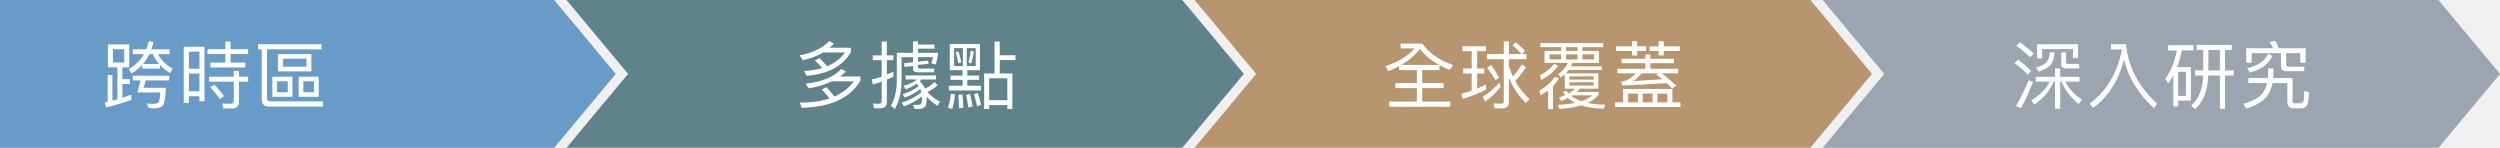
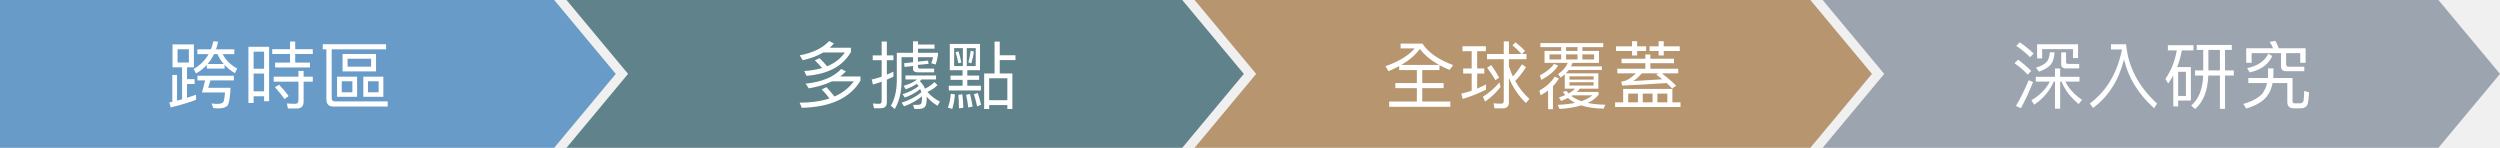
<svg xmlns="http://www.w3.org/2000/svg" width="812px" height="48px" viewBox="0 0 812 48" version="1.1">
  <defs />
  <g id="t1_2_chart" stroke="none" stroke-width="1" fill="none" fill-rule="evenodd">
    <g id="Group-4">
      <polygon id="Rectangle-13-Copy-4" fill="#689BC8" points="0 0 180 0 200 24 180 48 0 48" />
      <polygon id="Combined-Shape" fill="#60828B" points="184 48 204 24 184 0 384 0 404 24 384 48" />
      <polygon id="Combined-Shape-Copy" fill="#B7956F" points="388 48 408 24 388 0 588 0 608 24 588 48" />
      <polygon id="Combined-Shape-Copy-2" fill="#9CA4AF" points="592 48 612 24 592 0 792 0 812 24 792 48" />
-       <path d="M35.04,14.424 L41.976,14.424 L41.976,21.864 L39.744,21.864 L39.744,25.704 L42.216,25.704 L42.216,27.288 L39.744,27.288 L39.744,31.776 C40.752,31.44 41.736,31.104 42.672,30.768 L42.672,32.424 C40.32,33.288 37.584,34.128 34.464,34.896 L33.984,33.288 C34.32,33.192 34.632,33.12 34.968,33.072 L34.968,24.336 L36.504,24.336 L36.504,32.688 C37.08,32.544 37.608,32.4 38.136,32.256 L38.136,21.864 L35.04,21.864 L35.04,14.424 Z M40.344,20.304 L40.344,16.008 L36.672,16.008 L36.672,20.304 L40.344,20.304 Z M43.104,16.032 L47.496,16.032 C47.832,15.168 48.12,14.304 48.312,13.392 L49.848,13.56 C49.656,14.424 49.416,15.264 49.152,16.032 L55.104,16.032 L55.104,17.592 L51.336,17.592 C52.344,19.56 53.904,21.096 56.04,22.248 L55.296,23.76 C53.976,22.992 52.848,22.08 51.936,21.072 L51.936,22.272 L46.176,22.272 L46.176,21.096 C45.168,22.2 43.992,23.112 42.672,23.856 L41.88,22.416 C43.992,21.192 45.624,19.584 46.752,17.592 L43.104,17.592 L43.104,16.032 Z M51.672,20.784 C50.808,19.824 50.136,18.744 49.656,17.592 L48.504,17.592 C47.928,18.792 47.232,19.848 46.44,20.784 L51.672,20.784 Z M43.128,24.6 L54.96,24.6 L54.96,26.112 L47.352,26.112 L46.632,28.512 L53.88,28.512 C53.736,31.752 53.4,33.696 52.872,34.32 C52.344,34.896 51.336,35.208 49.848,35.208 C49.248,35.208 48.72,35.16 48.264,35.064 L47.712,33.6 C48.384,33.696 48.984,33.744 49.512,33.744 C50.592,33.744 51.264,33.528 51.528,33.144 C51.768,32.712 51.96,31.68 52.08,30.024 L44.616,30.024 L45.624,26.112 L43.128,26.112 L43.128,24.6 Z M73.2,13.488 L74.88,13.488 L74.88,15.984 L80.592,15.984 L80.592,17.544 L74.88,17.544 L74.88,20.328 L79.68,20.328 L79.68,21.912 L68.352,21.912 L68.352,20.328 L73.2,20.328 L73.2,17.544 L67.416,17.544 L67.416,15.984 L73.2,15.984 L73.2,13.488 Z M67.896,24.912 L75.936,24.912 L75.936,23.04 L77.616,23.04 L77.616,24.912 L80.592,24.912 L80.592,26.52 L77.616,26.52 L77.616,32.952 C77.616,34.464 76.896,35.232 75.456,35.232 L72.528,35.232 L72.168,33.6 C73.128,33.672 74.016,33.72 74.88,33.72 C75.576,33.72 75.936,33.312 75.936,32.52 L75.936,26.52 L67.896,26.52 L67.896,24.912 Z M69.648,27.504 C70.992,28.92 72.024,30.168 72.744,31.224 L71.4,32.184 C70.632,31.032 69.6,29.736 68.304,28.32 L69.648,27.504 Z M66.408,15.192 L66.408,32.88 L64.776,32.88 L64.776,31.272 L61.368,31.272 L61.368,33.456 L59.688,33.456 L59.688,15.192 L66.408,15.192 Z M61.368,29.664 L64.776,29.664 L64.776,23.88 L61.368,23.88 L61.368,29.664 Z M61.368,22.32 L64.776,22.32 L64.776,16.776 L61.368,16.776 L61.368,22.32 Z M90.264,17.544 L101.136,17.544 L101.136,23.184 L90.264,23.184 L90.264,17.544 Z M99.528,21.648 L99.528,19.08 L91.896,19.08 L91.896,21.648 L99.528,21.648 Z M88.464,24.912 L94.992,24.912 L94.992,31.44 L88.464,31.44 L88.464,24.912 Z M93.456,29.976 L93.456,26.4 L90,26.4 L90,29.976 L93.456,29.976 Z M97.008,24.912 L103.512,24.912 L103.512,31.44 L97.008,31.44 L97.008,24.912 Z M101.976,29.976 L101.976,26.4 L98.52,26.4 L98.52,29.976 L101.976,29.976 Z M83.832,14.352 L104.4,14.352 L104.4,16.032 L86.736,16.032 L86.736,31.872 C86.736,32.568 87.072,32.928 87.792,32.928 L104.904,32.928 L104.904,34.608 L87.312,34.608 C85.776,34.608 85.008,33.816 85.008,32.256 L85.008,16.032 L83.832,16.032 L83.832,14.352 Z" id="跨時區" fill="#FFFFFF" />
+       <path d="M56.04,14.424 L62.976,14.424 L62.976,21.864 L60.744,21.864 L60.744,25.704 L63.216,25.704 L63.216,27.288 L60.744,27.288 L60.744,31.776 C61.752,31.44 62.736,31.104 63.672,30.768 L63.672,32.424 C61.32,33.288 58.584,34.128 55.464,34.896 L54.984,33.288 C55.32,33.192 55.632,33.12 55.968,33.072 L55.968,24.336 L57.504,24.336 L57.504,32.688 C58.08,32.544 58.608,32.4 59.136,32.256 L59.136,21.864 L56.04,21.864 L56.04,14.424 Z M61.344,20.304 L61.344,16.008 L57.672,16.008 L57.672,20.304 L61.344,20.304 Z M64.104,16.032 L68.496,16.032 C68.832,15.168 69.12,14.304 69.312,13.392 L70.848,13.56 C70.656,14.424 70.416,15.264 70.152,16.032 L76.104,16.032 L76.104,17.592 L72.336,17.592 C73.344,19.56 74.904,21.096 77.04,22.248 L76.296,23.76 C74.976,22.992 73.848,22.08 72.936,21.072 L72.936,22.272 L67.176,22.272 L67.176,21.096 C66.168,22.2 64.992,23.112 63.672,23.856 L62.88,22.416 C64.992,21.192 66.624,19.584 67.752,17.592 L64.104,17.592 L64.104,16.032 Z M72.672,20.784 C71.808,19.824 71.136,18.744 70.656,17.592 L69.504,17.592 C68.928,18.792 68.232,19.848 67.44,20.784 L72.672,20.784 Z M64.128,24.6 L75.96,24.6 L75.96,26.112 L68.352,26.112 L67.632,28.512 L74.88,28.512 C74.736,31.752 74.4,33.696 73.872,34.32 C73.344,34.896 72.336,35.208 70.848,35.208 C70.248,35.208 69.72,35.16 69.264,35.064 L68.712,33.6 C69.384,33.696 69.984,33.744 70.512,33.744 C71.592,33.744 72.264,33.528 72.528,33.144 C72.768,32.712 72.96,31.68 73.08,30.024 L65.616,30.024 L66.624,26.112 L64.128,26.112 L64.128,24.6 Z M94.2,13.488 L95.88,13.488 L95.88,15.984 L101.592,15.984 L101.592,17.544 L95.88,17.544 L95.88,20.328 L100.68,20.328 L100.68,21.912 L89.352,21.912 L89.352,20.328 L94.2,20.328 L94.2,17.544 L88.416,17.544 L88.416,15.984 L94.2,15.984 L94.2,13.488 Z M88.896,24.912 L96.936,24.912 L96.936,23.04 L98.616,23.04 L98.616,24.912 L101.592,24.912 L101.592,26.52 L98.616,26.52 L98.616,32.952 C98.616,34.464 97.896,35.232 96.456,35.232 L93.528,35.232 L93.168,33.6 C94.128,33.672 95.016,33.72 95.88,33.72 C96.576,33.72 96.936,33.312 96.936,32.52 L96.936,26.52 L88.896,26.52 L88.896,24.912 Z M90.648,27.504 C91.992,28.92 93.024,30.168 93.744,31.224 L92.4,32.184 C91.632,31.032 90.6,29.736 89.304,28.32 L90.648,27.504 Z M87.408,15.192 L87.408,32.88 L85.776,32.88 L85.776,31.272 L82.368,31.272 L82.368,33.456 L80.688,33.456 L80.688,15.192 L87.408,15.192 Z M82.368,29.664 L85.776,29.664 L85.776,23.88 L82.368,23.88 L82.368,29.664 Z M82.368,22.32 L85.776,22.32 L85.776,16.776 L82.368,16.776 L82.368,22.32 Z M111.264,17.544 L122.136,17.544 L122.136,23.184 L111.264,23.184 L111.264,17.544 Z M120.528,21.648 L120.528,19.08 L112.896,19.08 L112.896,21.648 L120.528,21.648 Z M109.464,24.912 L115.992,24.912 L115.992,31.44 L109.464,31.44 L109.464,24.912 Z M114.456,29.976 L114.456,26.4 L111,26.4 L111,29.976 L114.456,29.976 Z M118.008,24.912 L124.512,24.912 L124.512,31.44 L118.008,31.44 L118.008,24.912 Z M122.976,29.976 L122.976,26.4 L119.52,26.4 L119.52,29.976 L122.976,29.976 Z M104.832,14.352 L125.4,14.352 L125.4,16.032 L107.736,16.032 L107.736,31.872 C107.736,32.568 108.072,32.928 108.792,32.928 L125.904,32.928 L125.904,34.608 L108.312,34.608 C106.776,34.608 106.008,33.816 106.008,32.256 L106.008,16.032 L104.832,16.032 L104.832,14.352 Z" id="跨時區" fill="#FFFFFF" />
      <path d="M269.324,13.32 L270.86,14.136 C270.428,14.616 269.972,15.072 269.492,15.504 L276.38,15.504 L276.38,16.872 C273.788,21.48 268.964,24.072 261.956,24.624 L261.212,23.064 C263.372,22.92 265.292,22.608 267.02,22.104 C266.276,21.192 265.484,20.352 264.668,19.608 L266.18,18.888 C267.044,19.704 267.86,20.568 268.628,21.528 C271.124,20.52 273.068,19.008 274.412,17.04 L267.404,17.04 C265.532,18.144 263.324,18.984 260.756,19.56 L259.748,17.976 C264.02,17.16 267.212,15.624 269.324,13.32 Z M268.412,28.32 C269.324,29.256 270.212,30.264 271.028,31.344 C273.692,30.192 275.78,28.536 277.316,26.424 L270.212,26.424 C268.1,27.432 265.604,28.2 262.7,28.704 L261.668,27.168 C266.9,26.64 270.764,25.032 273.26,22.392 L274.748,23.208 C274.172,23.784 273.572,24.336 272.9,24.84 L279.476,24.84 L279.476,26.208 C276.068,31.872 269.732,34.8 260.42,35.016 L259.724,33.36 C263.468,33.336 266.708,32.88 269.42,31.968 C268.604,30.888 267.764,29.904 266.876,29.04 L268.412,28.32 Z M296.564,18.576 L292.82,18.576 L292.82,26.328 C292.82,29.88 292.076,32.928 290.612,35.424 L289.364,34.32 C290.588,32.256 291.236,29.592 291.284,26.376 L291.284,17.16 L296.54,17.16 L296.54,13.416 L298.172,13.416 L298.172,14.472 L303.524,14.472 L303.524,15.816 L298.172,15.816 L298.172,17.16 L304.652,17.16 L304.652,17.88 C304.484,18.912 304.244,19.944 303.908,20.952 L302.468,20.544 C302.708,19.944 302.9,19.296 303.068,18.576 L298.148,18.576 L298.148,20.016 L301.436,19.68 L301.604,20.736 L298.148,21.072 L298.148,21.672 C298.148,22.056 298.34,22.272 298.724,22.272 L303.404,22.272 L303.404,23.496 L298.1,23.496 C297.068,23.496 296.564,23.112 296.564,22.368 L296.564,21.432 L293.804,21.744 L293.636,20.544 L296.564,20.208 L296.564,18.576 Z M303.524,26.664 L304.508,27.648 C303.548,28.608 302.444,29.328 301.22,29.856 C302.276,31.08 303.62,32.136 305.276,33 L304.508,34.344 C303.092,33.504 301.916,32.52 300.98,31.368 C300.98,31.416 301.004,31.488 301.004,31.56 C301.004,32.952 300.86,33.936 300.572,34.488 C300.236,35.064 299.492,35.376 298.34,35.376 L297.02,35.376 L296.54,34.056 L298.124,34.056 C298.7,34.032 299.06,33.888 299.204,33.624 C299.372,33.264 299.468,32.568 299.468,31.56 C299.468,31.44 299.444,31.344 299.444,31.296 C297.74,32.688 295.796,33.768 293.636,34.536 L292.844,33.36 C295.34,32.568 297.476,31.44 299.252,29.976 C299.156,29.592 299.036,29.232 298.892,28.92 C297.428,30.12 295.748,31.032 293.876,31.68 L293.156,30.6 C295.172,29.976 296.924,29.088 298.364,27.984 C298.172,27.696 297.98,27.456 297.764,27.216 C296.804,27.888 295.604,28.488 294.188,29.016 L293.492,27.888 C295.532,27.264 296.996,26.568 297.86,25.8 L294.092,25.8 L294.092,24.504 L304.028,24.504 L304.028,25.8 L299.3,25.8 C299.132,25.992 298.964,26.184 298.772,26.376 C299.516,27.096 300.068,27.888 300.428,28.8 C301.508,28.32 302.54,27.6 303.524,26.664 Z M283.46,18 L286.364,18 L286.364,13.488 L288.044,13.488 L288.044,18 L290.18,18 L290.18,19.56 L288.044,19.56 L288.044,24.24 C288.764,23.952 289.484,23.616 290.18,23.256 L290.18,24.912 C289.46,25.248 288.764,25.584 288.044,25.872 L288.044,33.264 C288.044,34.512 287.372,35.16 286.052,35.16 L283.868,35.16 L283.532,33.6 C284.204,33.672 284.876,33.72 285.5,33.72 C286.076,33.72 286.364,33.432 286.364,32.856 L286.364,26.544 C285.452,26.88 284.492,27.168 283.532,27.456 L283.124,25.824 C284.228,25.584 285.308,25.272 286.364,24.888 L286.364,19.56 L283.46,19.56 L283.46,18 Z M308.732,24.552 L312.644,24.552 L312.644,22.8 L308.492,22.8 L308.492,14.28 L318.308,14.28 L318.308,22.8 L314.18,22.8 L314.18,24.552 L318.02,24.552 L318.02,25.944 L314.18,25.944 L314.18,27.84 L318.596,27.84 L318.596,29.376 L308.18,29.376 L308.18,27.84 L312.644,27.84 L312.644,25.944 L308.732,25.944 L308.732,24.552 Z M308.804,30.48 L310.148,30.648 C310.028,32.424 309.74,33.984 309.284,35.376 L307.868,34.944 C308.372,33.648 308.684,32.16 308.804,30.48 Z M312.572,30.624 C312.716,31.68 312.836,33.144 312.884,35.016 L311.468,35.184 C311.42,33.288 311.372,31.824 311.276,30.792 L312.572,30.624 Z M317.588,30.216 C318.044,31.608 318.404,32.904 318.644,34.056 L317.372,34.536 C317.084,33.192 316.724,31.872 316.316,30.576 L317.588,30.216 Z M315.068,30.528 C315.38,31.776 315.668,33.12 315.908,34.608 L314.492,34.896 C314.3,33.36 314.084,31.992 313.796,30.792 L315.068,30.528 Z M316.916,21.456 L316.916,15.624 L314.012,15.624 L314.012,21.456 L316.916,21.456 Z M312.74,21.456 L312.74,15.624 L309.908,15.624 L309.908,21.456 L312.74,21.456 Z M315.284,16.464 L316.292,16.728 C316.148,18.072 315.86,19.368 315.476,20.592 L314.516,20.256 C314.876,19.056 315.14,17.808 315.284,16.464 Z M311.324,16.68 C311.66,17.736 311.972,18.936 312.26,20.304 L311.3,20.568 C311.036,19.32 310.724,18.12 310.364,16.968 L311.324,16.68 Z M323.036,13.512 L324.716,13.512 L324.716,17.952 L329.828,17.952 L329.828,19.512 L324.716,19.512 L324.716,23.856 L328.82,23.856 L328.82,35.4 L327.188,35.4 L327.188,34.128 L321.284,34.128 L321.284,35.4 L319.652,35.4 L319.652,23.856 L323.036,23.856 L323.036,13.512 Z M321.284,32.544 L327.188,32.544 L327.188,25.416 L321.284,25.416 L321.284,32.544 Z" id="多據點" fill="#FFFFFF" />
      <path d="M454.46,21.48 C453.38,22.056 452.228,22.608 450.98,23.112 L449.996,21.504 C454.316,19.992 457.484,18.072 459.5,15.72 L454.916,15.72 L454.916,14.16 L461.996,14.16 C463.916,17.064 467.228,19.392 471.98,21.144 L470.828,22.704 C469.628,22.224 468.548,21.696 467.54,21.168 L467.54,22.752 L461.948,22.752 L461.948,26.976 L468.884,26.976 L468.884,28.632 L461.948,28.632 L461.948,32.976 L471.068,32.976 L471.068,34.68 L451.196,34.68 L451.196,32.976 L460.196,32.976 L460.196,28.632 L453.212,28.632 L453.212,26.976 L460.196,26.976 L460.196,22.752 L454.46,22.752 L454.46,21.48 Z M467.42,21.096 C464.78,19.608 462.692,17.88 461.156,15.888 C459.74,17.856 457.724,19.584 455.132,21.096 L467.42,21.096 Z M475.004,15.024 L482.612,15.024 L482.612,16.632 L479.78,16.632 L479.78,22.248 L482.108,22.248 L482.108,23.88 L479.78,23.88 L479.78,28.776 C480.74,28.368 481.7,27.912 482.66,27.432 L482.66,29.112 C480.308,30.312 477.788,31.32 475.076,32.136 L474.644,30.408 C475.796,30.144 476.9,29.832 478.004,29.448 L478.004,23.88 L475.244,23.88 L475.244,22.248 L478.004,22.248 L478.004,16.632 L475.004,16.632 L475.004,15.024 Z M482.972,17.544 L488.42,17.544 L488.42,13.44 L490.1,13.44 L490.1,17.544 L494.18,17.544 C493.412,16.632 492.452,15.696 491.252,14.712 L492.236,13.752 C493.46,14.688 494.492,15.624 495.308,16.56 L494.348,17.544 L495.788,17.544 L495.788,19.224 L490.1,19.224 L490.1,21.528 C490.46,22.68 490.892,23.784 491.396,24.84 C492.452,23.64 493.436,22.32 494.348,20.88 L495.644,21.84 C494.492,23.616 493.34,25.104 492.14,26.304 C493.364,28.512 494.9,30.456 496.748,32.112 L495.62,33.456 C493.268,31.2 491.42,28.488 490.1,25.296 L490.1,33.216 C490.1,34.512 489.428,35.184 488.108,35.184 L485.42,35.184 L485.084,33.552 C485.924,33.624 486.74,33.672 487.532,33.672 C488.108,33.672 488.42,33.36 488.42,32.784 L488.42,19.224 L482.972,19.224 L482.972,17.544 Z M484.364,21.144 C485.468,22.68 486.308,24.048 486.908,25.2 L485.708,26.04 C485.036,24.816 484.148,23.472 483.02,21.984 L484.364,21.144 Z M487.004,26.76 L487.388,28.224 C486.044,30 484.364,31.608 482.348,33 L481.652,31.392 C483.716,30.144 485.516,28.584 487.004,26.76 Z M511.556,28.8 L508.244,28.8 L508.244,24.12 C507.812,24.504 507.38,24.864 506.9,25.2 L506.036,24.072 C507.572,23.04 508.628,21.816 509.228,20.424 L501.668,20.424 L501.668,16.536 L507.068,16.536 L507.068,15.312 L500.324,15.312 L500.324,13.992 L520.724,13.992 L520.724,15.312 L513.956,15.312 L513.956,16.536 L519.356,16.536 L519.356,20.424 L510.764,20.424 C510.62,20.832 510.452,21.216 510.26,21.576 L520.268,21.576 L520.268,22.728 L509.54,22.728 C509.228,23.112 508.916,23.472 508.58,23.808 L519.14,23.808 L519.14,28.8 L513.092,28.8 C512.852,29.184 512.54,29.52 512.204,29.856 L519.212,29.856 L519.212,30.84 C518.3,31.896 517.124,32.76 515.684,33.432 C517.364,33.792 519.284,33.984 521.42,34.008 L520.868,35.28 C517.988,35.232 515.564,34.896 513.596,34.224 C511.604,34.848 509.252,35.232 506.54,35.376 L505.94,34.056 C508.076,33.96 509.972,33.744 511.604,33.408 C510.692,32.952 509.924,32.424 509.276,31.824 C508.58,32.16 507.836,32.472 507.044,32.784 L506.348,31.656 C507.092,31.392 507.764,31.128 508.388,30.888 C508.1,30.552 507.836,30.192 507.62,29.856 L508.748,29.52 C508.964,29.808 509.204,30.096 509.468,30.36 C510.404,29.832 511.1,29.328 511.556,28.8 Z M513.62,32.856 C515.084,32.376 516.284,31.728 517.22,30.96 L510.788,30.96 C510.644,31.056 510.5,31.128 510.404,31.2 C511.316,31.872 512.372,32.424 513.62,32.856 Z M512.372,16.536 L512.372,15.312 L508.652,15.312 L508.652,16.536 L512.372,16.536 Z M517.772,19.32 L517.772,17.664 L513.956,17.664 L513.956,19.32 L517.772,19.32 Z M512.372,19.32 L512.372,17.664 L508.652,17.664 L508.652,19.32 L512.372,19.32 Z M507.068,19.32 L507.068,17.664 L503.276,17.664 L503.276,19.32 L507.068,19.32 Z M517.604,27.792 L517.604,26.712 L509.756,26.712 L509.756,27.792 L517.604,27.792 Z M509.756,25.848 L517.604,25.848 L517.604,24.792 L509.756,24.792 L509.756,25.848 Z M504.764,20.712 L506.084,21.336 C504.956,23.064 503.132,24.6 500.612,25.944 L500.156,24.48 C502.268,23.376 503.804,22.128 504.764,20.712 Z M504.98,24.888 L506.348,25.512 C505.82,26.376 505.172,27.216 504.404,27.984 L504.404,35.472 L502.82,35.472 L502.82,29.376 C502.1,29.928 501.284,30.456 500.42,30.96 L499.964,29.448 C502.268,28.128 503.924,26.616 504.98,24.888 Z M526.676,19.08 L534.404,19.08 L534.404,17.688 L536.036,17.688 L536.036,19.08 L543.716,19.08 L543.716,20.52 L536.036,20.52 L536.036,22.32 L545.084,22.32 L545.084,23.808 L539.78,23.808 C541.748,25.344 543.308,26.688 544.412,27.84 L543.116,28.752 C542.588,28.176 541.988,27.576 541.316,26.976 C536.228,27.336 531.428,27.6 526.868,27.792 L526.556,26.472 C527.948,26.472 529.556,25.584 531.332,23.808 L525.308,23.808 L525.308,22.32 L534.404,22.32 L534.404,20.52 L526.676,20.52 L526.676,19.08 Z M533.3,23.808 C532.34,24.864 531.404,25.704 530.516,26.328 C534.788,26.088 537.932,25.896 539.9,25.752 C539.276,25.224 538.628,24.72 537.956,24.216 L538.604,23.808 L533.3,23.808 Z M543.188,28.896 L543.188,33.24 L545.828,33.24 L545.828,34.752 L524.588,34.752 L524.588,33.24 L527.204,33.24 L527.204,28.896 L543.188,28.896 Z M528.836,33.24 L532.004,33.24 L532.004,30.408 L528.836,30.408 L528.836,33.24 Z M533.564,33.24 L536.756,33.24 L536.756,30.408 L533.564,30.408 L533.564,33.24 Z M538.316,33.24 L541.556,33.24 L541.556,30.408 L538.316,30.408 L538.316,33.24 Z M524.876,15.048 L530.084,15.048 L530.084,13.392 L531.74,13.392 L531.74,15.048 L534.668,15.048 L534.668,16.56 L531.74,16.56 L531.74,18.024 L530.084,18.024 L530.084,16.56 L524.876,16.56 L524.876,15.048 Z M538.724,13.392 L540.38,13.392 L540.38,15.048 L545.588,15.048 L545.588,16.56 L540.38,16.56 L540.38,18.024 L538.724,18.024 L538.724,16.56 L535.772,16.56 L535.772,15.048 L538.724,15.048 L538.724,13.392 Z" id="全球覆蓋" fill="#FFFFFF" />
      <path d="M656.036,13.752 C657.812,14.976 659.324,16.2 660.524,17.4 L659.372,18.576 C658.268,17.424 656.78,16.176 654.884,14.88 L656.036,13.752 Z M655.484,19.392 C657.164,20.616 658.58,21.84 659.732,23.064 L658.58,24.24 C657.548,23.064 656.132,21.816 654.308,20.52 L655.484,19.392 Z M658.916,26.064 L660.332,26.64 C659.132,29.664 657.836,32.496 656.396,35.136 L654.788,34.416 C656.372,31.704 657.74,28.92 658.916,26.064 Z M665.78,26.496 L661.22,26.496 L661.22,24.936 L667.46,24.936 L667.46,22.248 L669.14,22.248 L669.14,24.936 L675.428,24.936 L675.428,26.496 L670.82,26.496 C671.9,28.704 673.7,30.672 676.244,32.424 L675.14,33.792 C672.5,31.608 670.652,29.184 669.596,26.496 L669.14,26.496 L669.14,35.304 L667.46,35.304 L667.46,26.496 L667.052,26.496 C665.756,29.544 663.644,32.04 660.692,34.008 L659.804,32.544 C662.54,30.96 664.532,28.944 665.78,26.496 Z M674.948,14.376 L674.948,18.864 L673.316,18.864 L673.316,15.96 L663.284,15.96 L663.284,18.96 L661.652,18.96 L661.652,14.376 L674.948,14.376 Z M665.78,16.992 L667.316,16.992 C667.196,18.816 666.788,20.136 666.092,20.976 C665.324,21.864 664.052,22.632 662.276,23.28 L661.268,21.984 C662.852,21.504 663.98,20.904 664.652,20.232 C665.3,19.56 665.684,18.48 665.78,16.992 Z M669.476,17.016 L671.06,17.016 L671.06,20.136 C671.06,20.544 671.3,20.76 671.78,20.76 L675.332,20.76 L675.332,22.224 L671.012,22.224 C669.98,22.224 669.476,21.744 669.476,20.832 L669.476,17.016 Z M689.228,16.056 L685.652,16.056 L685.652,14.376 L690.548,14.376 C691.22,21.696 694.58,28.128 700.628,33.648 L699.644,35.136 C694.556,30.576 691.292,25.296 689.876,19.296 C688.172,26.112 684.812,31.368 679.82,35.064 L678.788,33.6 C684.212,29.592 687.692,23.736 689.228,16.056 Z M721.028,16.224 L717.284,16.224 L717.284,22.872 L721.028,22.872 L721.028,16.224 Z M721.028,24.528 L717.26,24.528 C717.068,29.472 715.652,33.096 712.964,35.424 L711.692,34.272 C714.14,32.208 715.436,28.968 715.58,24.528 L712.964,24.528 L712.964,22.872 L715.604,22.872 L715.604,16.224 L713.492,16.224 L713.492,14.592 L724.892,14.592 L724.892,16.224 L722.684,16.224 L722.684,22.872 L725.54,22.872 L725.54,24.528 L722.684,24.528 L722.684,35.352 L721.028,35.352 L721.028,24.528 Z M707.012,16.368 L704.132,16.368 L704.132,14.688 L712.436,14.688 L712.436,16.368 L708.644,16.368 C708.308,18.288 707.804,20.112 707.156,21.792 L711.596,21.792 L711.596,32.664 L707.468,32.664 L707.468,34.56 L705.884,34.56 L705.884,24.528 C705.38,25.44 704.828,26.304 704.228,27.12 L703.316,25.632 C705.188,22.944 706.412,19.848 707.012,16.368 Z M707.468,31.152 L709.988,31.152 L709.988,23.328 L707.468,23.328 L707.468,31.152 Z M740.876,17.256 L731.324,17.256 L731.324,20.4 L729.572,20.4 L729.572,15.672 L738.308,15.672 C737.972,14.904 737.588,14.208 737.18,13.584 L739.076,13.296 C739.436,13.992 739.796,14.784 740.132,15.672 L748.868,15.672 L748.868,20.4 L747.116,20.4 L747.116,17.256 L742.532,17.256 L742.532,20.856 C742.532,21.384 742.796,21.672 743.372,21.672 L748.436,21.672 L748.436,23.136 L742.628,23.136 C741.452,23.136 740.876,22.608 740.876,21.576 L740.876,17.256 Z M736.748,17.424 L738.044,18.192 C736.796,20.928 734.348,22.704 730.676,23.52 L729.86,22.128 C733.316,21.408 735.596,19.848 736.748,17.424 Z M736.652,22.224 L738.404,22.224 L738.404,24.384 L738.356,25.344 L744.62,25.344 L744.62,32.832 C744.62,33.312 744.836,33.552 745.292,33.552 L747.116,33.552 C747.74,33.552 748.1,33.216 748.22,32.568 C748.316,31.608 748.388,30.576 748.388,29.52 L749.996,30 C749.852,31.968 749.708,33.168 749.564,33.624 C749.3,34.656 748.484,35.184 747.116,35.184 L745.028,35.184 C743.612,35.184 742.916,34.488 742.916,33.12 L742.916,26.976 L738.14,26.976 C737.804,28.752 737.156,30.216 736.196,31.416 C734.852,33.048 732.644,34.344 729.572,35.256 L728.636,33.768 C731.612,32.88 733.7,31.728 734.9,30.288 C735.572,29.328 736.052,28.224 736.34,26.976 L730.268,26.976 L730.268,25.344 L736.604,25.344 L736.652,24.384 L736.652,22.224 Z" id="深入研究" fill="#FFFFFF" />
    </g>
  </g>
</svg>
